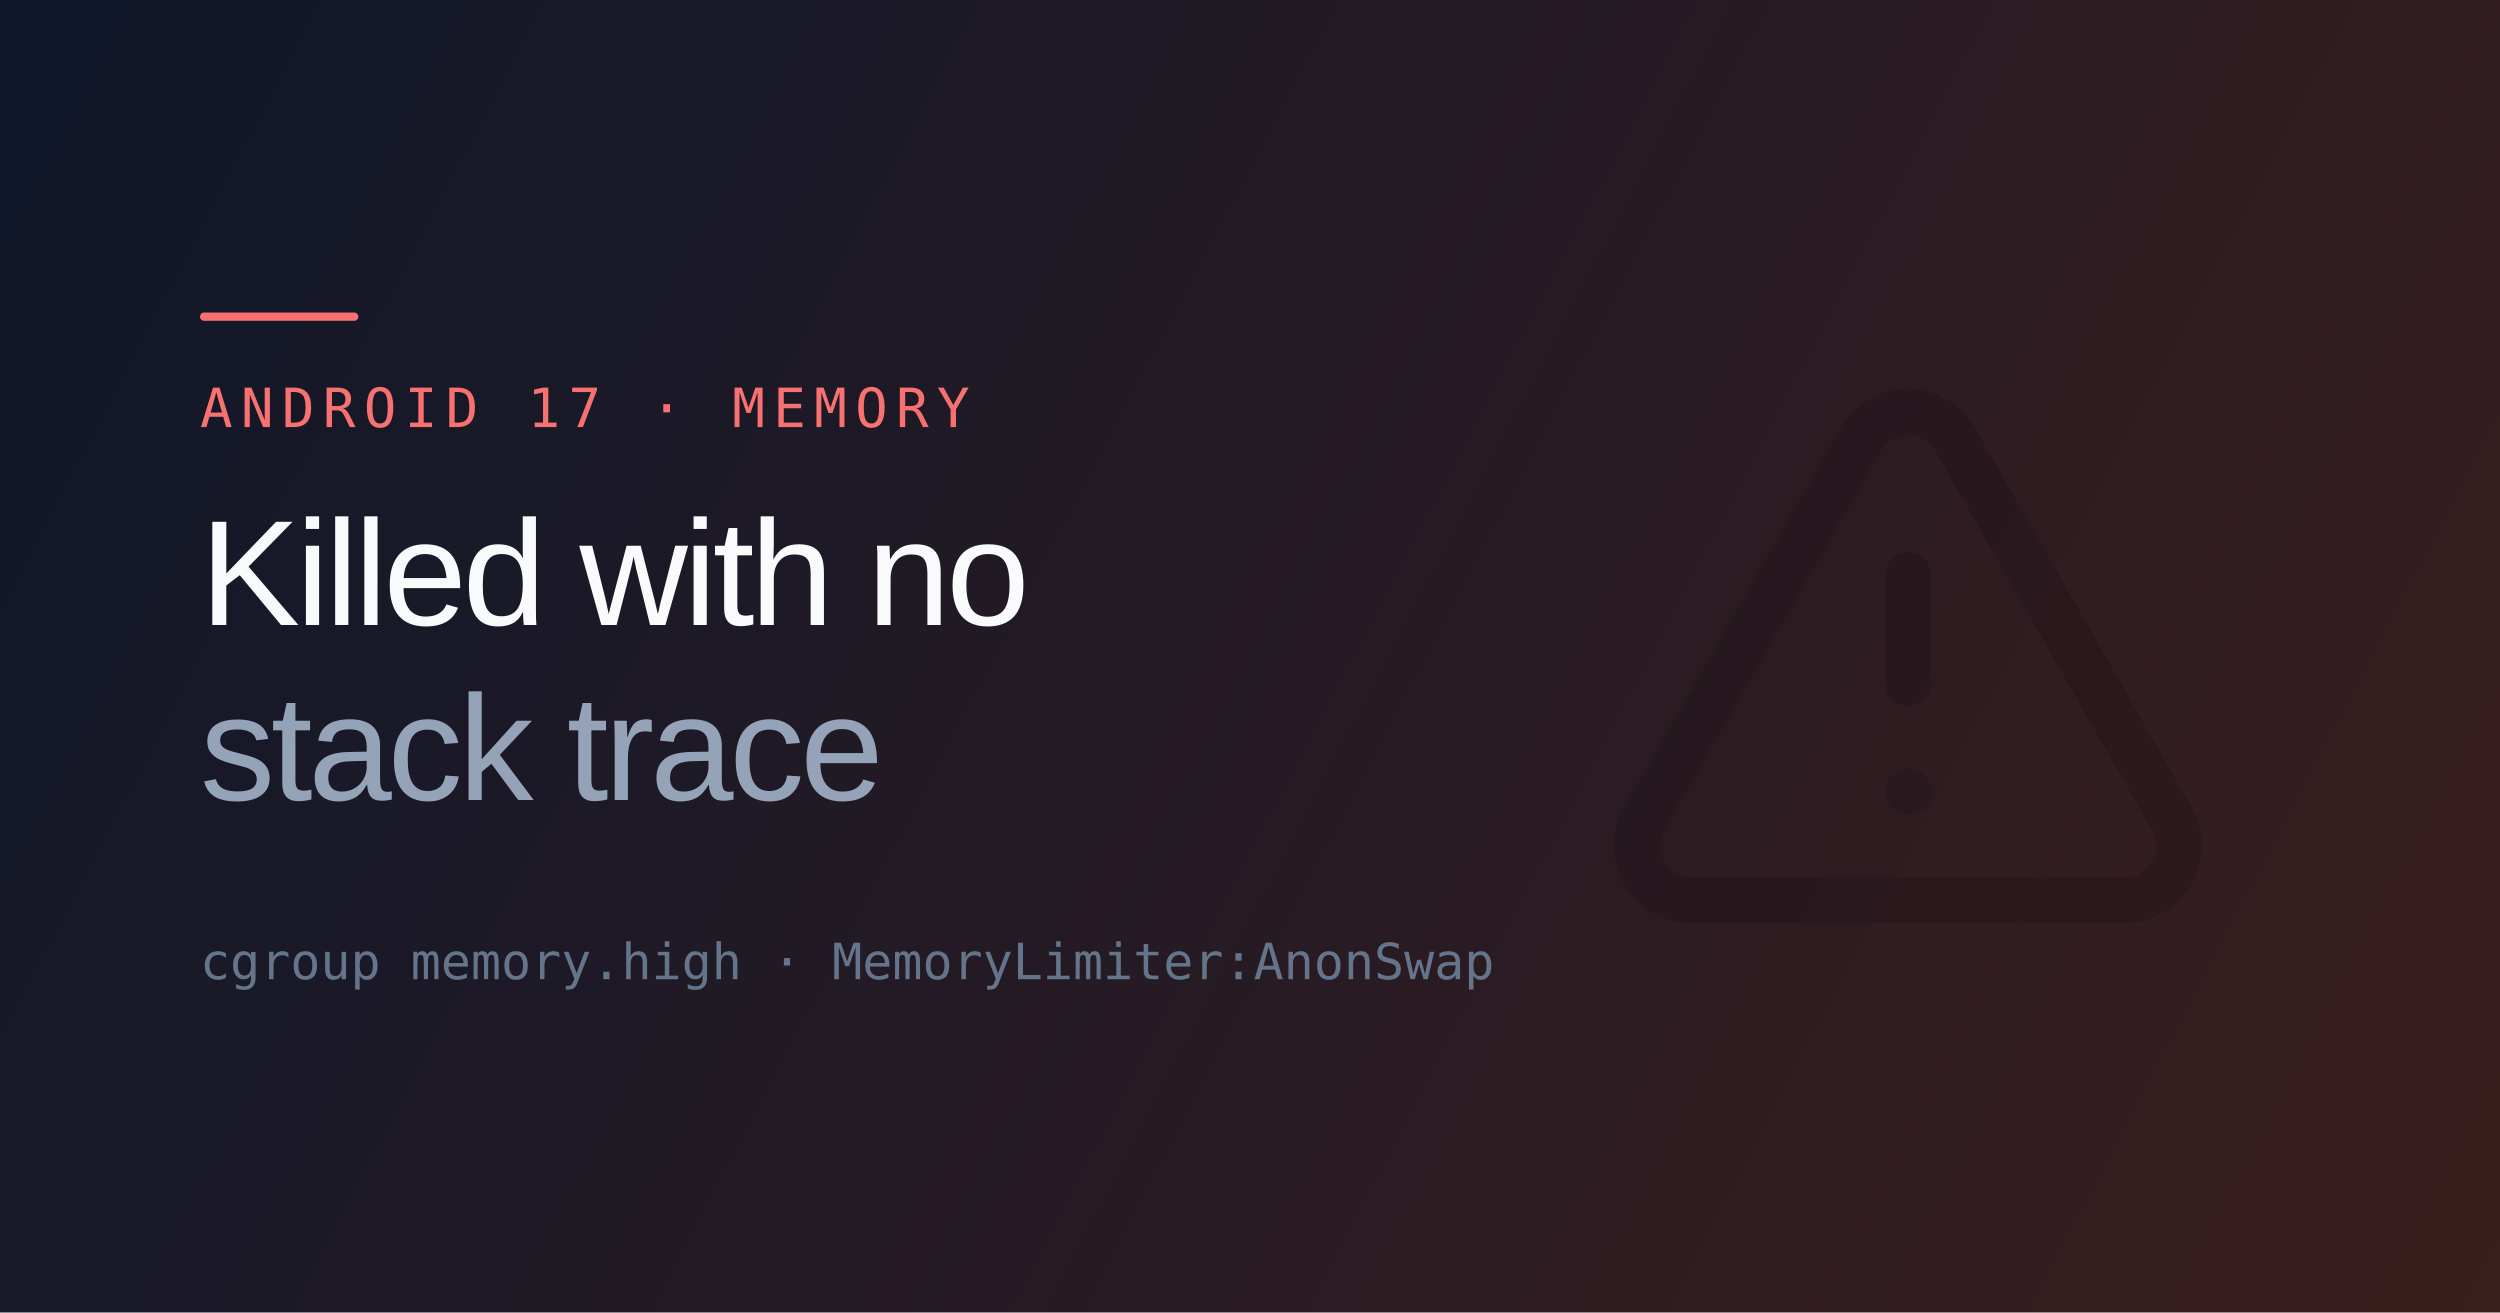
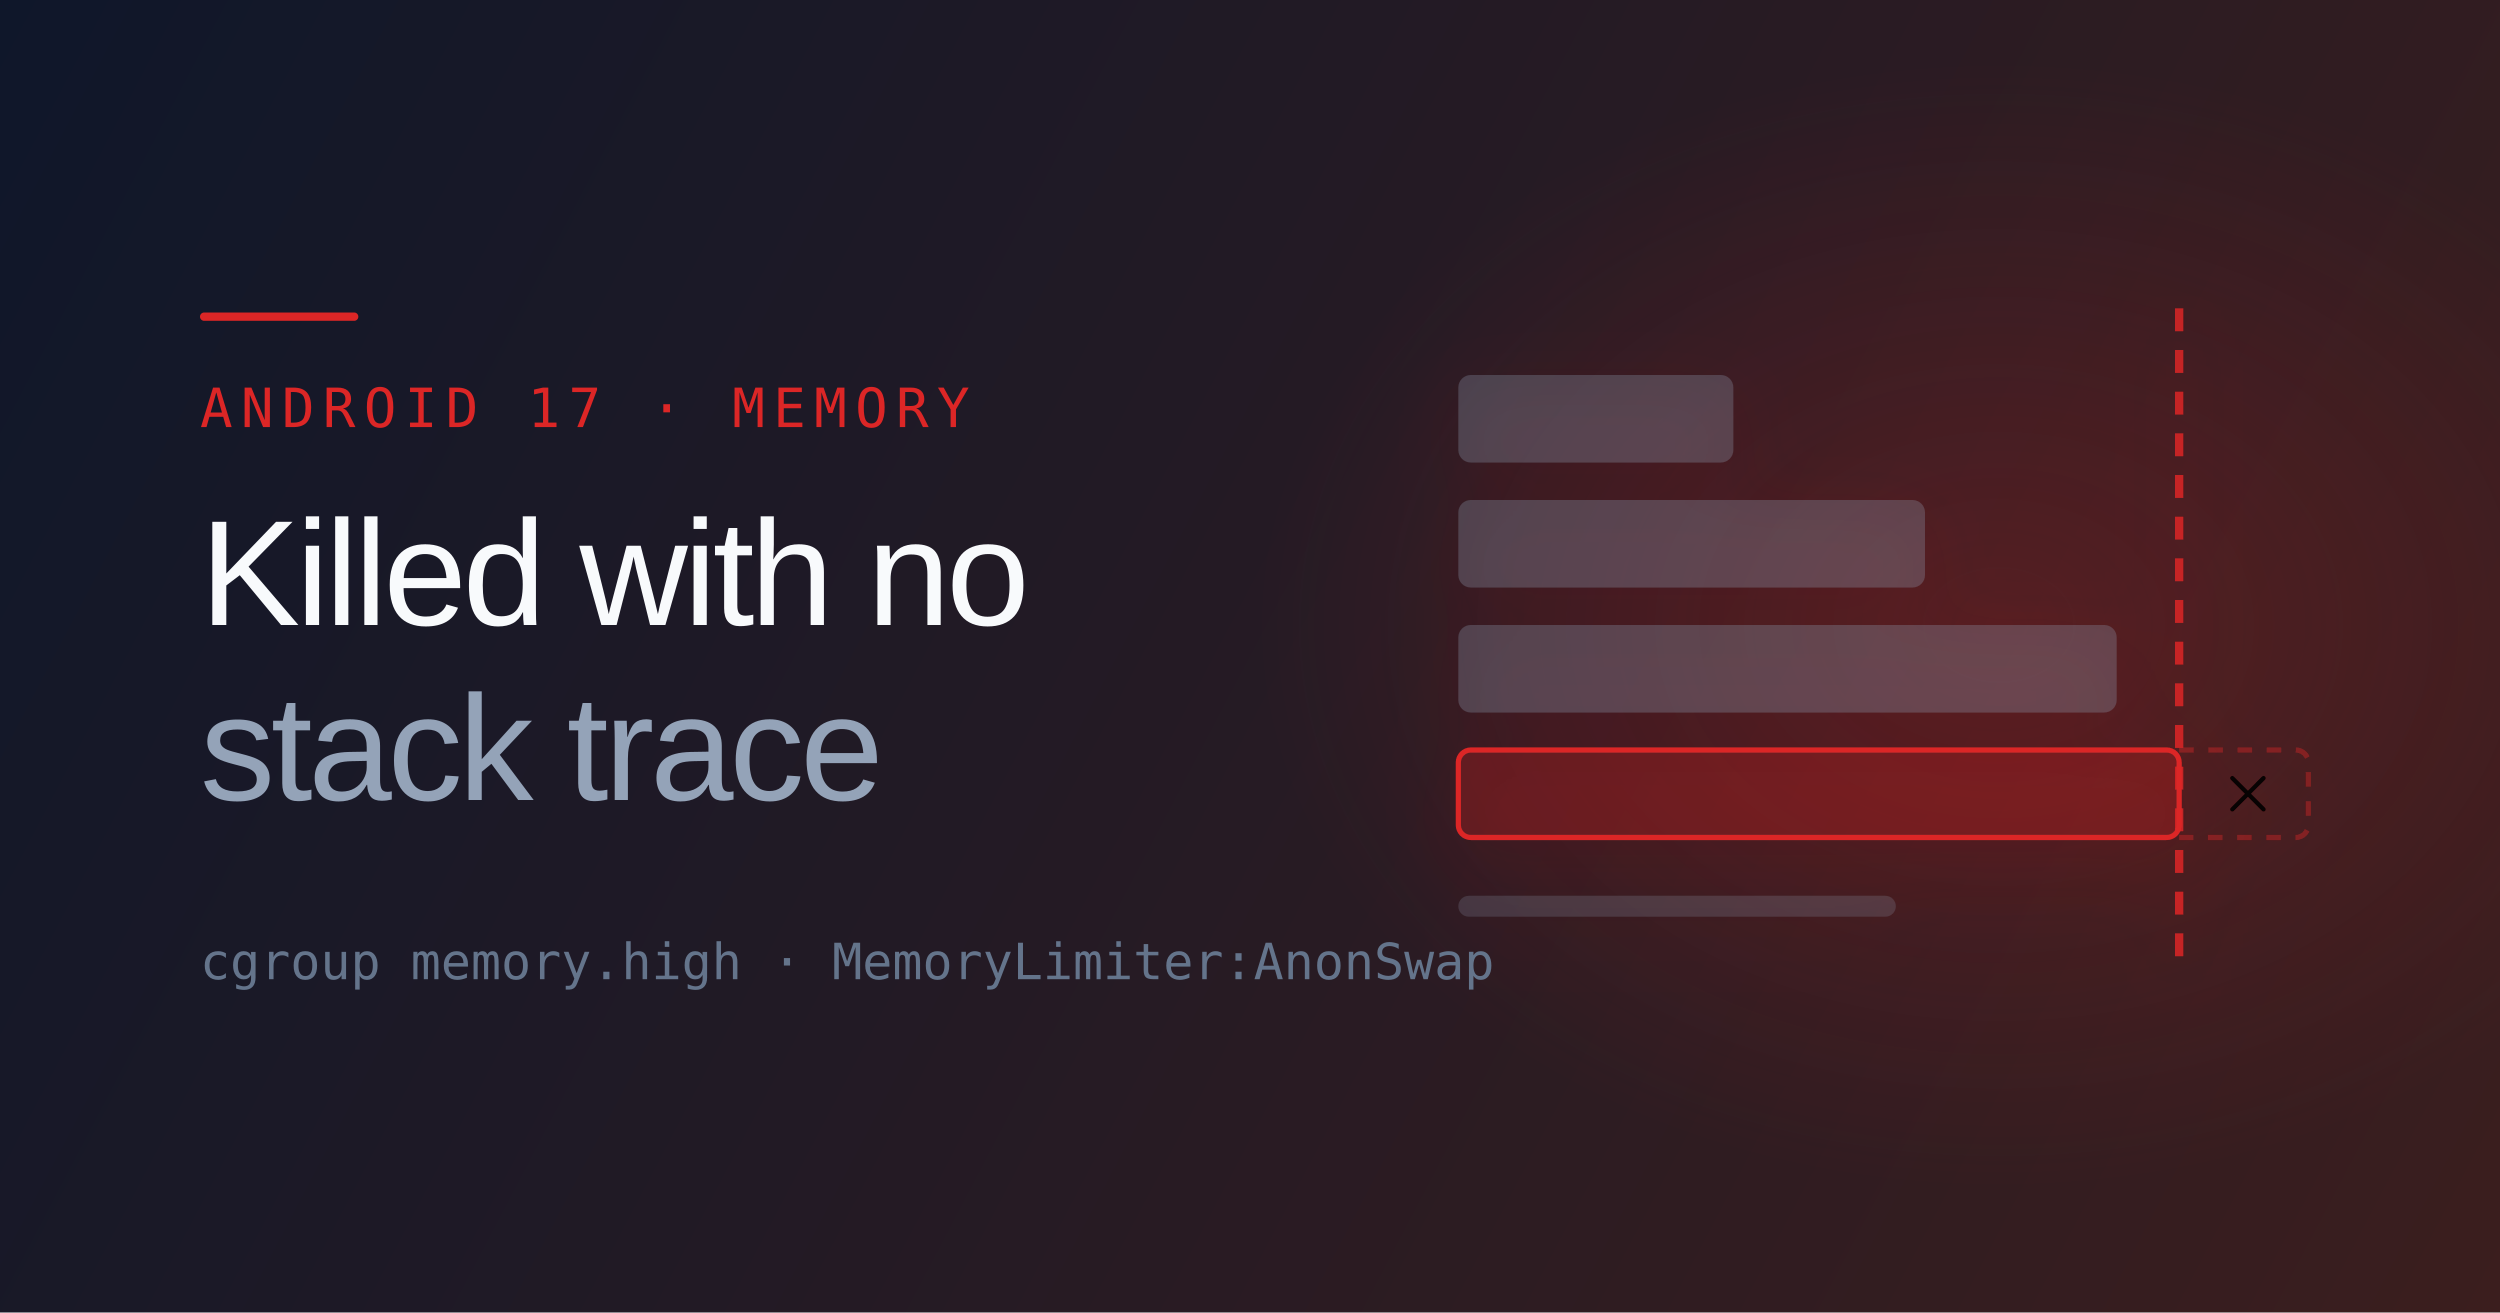
<svg xmlns="http://www.w3.org/2000/svg" viewBox="0 0 1200 630" fill="none" role="img" aria-label="Android 17 memory limits banner — killed with no stack trace.">
  <defs>
-     <linearGradient id="bg-android17memorylimits" x1="0" y1="0" x2="1200" y2="630" gradientUnits="userSpaceOnUse">
+     <linearGradient id="bg-android17memorylimits-dark" x1="0" y1="0" x2="1200" y2="630" gradientUnits="userSpaceOnUse">
      <stop offset="0%" stop-color="#0F172A" />
      <stop offset="100%" stop-color="#3B1E1E" />
    </linearGradient>
+     <radialGradient id="glow-android17memorylimits-dark" cx="50%" cy="50%" r="50%">
+       <stop offset="0%" stop-color="#DC2626" stop-opacity="0.22" />
+       <stop offset="100%" stop-color="#DC2626" stop-opacity="0" />
+     </radialGradient>
+     <filter id="lift-android17memorylimits-dark" x="-30%" y="-30%" width="160%" height="160%">
+       <feDropShadow dx="0" dy="10" stdDeviation="18" flood-color="#DC2626" flood-opacity="0.275" />
+     </filter>
  </defs>
-   <rect width="1200" height="630" fill="url(#bg-android17memorylimits)" />
-   <g opacity="0.13" transform="translate(760 159) scale(13)" fill="none" stroke="#F87171" stroke-width="1.4" stroke-linecap="round" stroke-linejoin="round">
-     <path fill="none" stroke="currentColor" stroke-linecap="round" stroke-linejoin="round" stroke-width="1.7" d="m21.73 18l-8-14a2 2 0 0 0-3.48 0l-8 14A2 2 0 0 0 4 21h16a2 2 0 0 0 1.73-3M12 9v4m0 4h.01" />
+   <rect width="1200" height="630" fill="url(#bg-android17memorylimits-dark)" />
+   <ellipse cx="960" cy="300" rx="360" ry="270" fill="url(#glow-android17memorylimits-dark)" />
+   <g filter="url(#lift-android17memorylimits-dark)">
+     <path d="M1046 148 V468" stroke="#DC2626" stroke-width="4" stroke-dasharray="11 9" opacity="0.85" />
+     <rect x="700" y="180" width="132" height="42" rx="6" fill="#94A3B8" opacity="0.28" />
+     <rect x="700" y="240" width="224" height="42" rx="6" fill="#94A3B8" opacity="0.28" />
+     <rect x="700" y="300" width="316" height="42" rx="6" fill="#94A3B8" opacity="0.28" />
+     <rect x="700" y="360" width="346" height="42" rx="6" fill="#DC2626" opacity="0.26" />
+     <rect x="700" y="360" width="346" height="42" rx="6" fill="none" stroke="#DC2626" stroke-width="2.5" />
+     <path d="M1046 360 h56 a6 6 0 0 1 6 6 v30 a6 6 0 0 1 -6 6 h-56" fill="none" stroke="#DC2626" stroke-width="2.5" stroke-dasharray="7 7" opacity="0.4" />
+     <g transform="translate(1064 366) scale(1.25)" opacity="0.9" fill="none" stroke="#DC2626" stroke-width="1.36" stroke-linecap="round" stroke-linejoin="round">
+       <path fill="none" stroke="currentColor" stroke-linecap="round" stroke-linejoin="round" stroke-width="1.7" d="M18 6L6 18M6 6l12 12" />
+     </g>
+     <rect x="700" y="430" width="210" height="10" rx="5" fill="#94A3B8" opacity="0.2" />
  </g>
-   <rect x="96" y="150" width="76" height="4" rx="2" fill="#F87171" />
-   <text x="96" y="205" font-family="'IBM Plex Mono',ui-monospace,monospace" font-size="26" letter-spacing="4" fill="#F87171">ANDROID 17 · MEMORY</text>
+   <rect x="96" y="150" width="76" height="4" rx="2" fill="#DC2626" />
+   <text x="96" y="205" font-family="'IBM Plex Mono',ui-monospace,monospace" font-size="26" letter-spacing="4" fill="#DC2626">ANDROID 17 · MEMORY</text>
  <text x="96" y="300" font-family="Switzer,'Helvetica Neue',Arial,sans-serif" font-size="72" font-weight="500" letter-spacing="-2" fill="#F8FAFC">Killed with no</text>
  <text x="96" y="384" font-family="Switzer,'Helvetica Neue',Arial,sans-serif" font-size="72" font-weight="500" letter-spacing="-2" fill="#94A3B8">stack trace</text>
  <text x="96" y="470" font-family="'IBM Plex Mono',ui-monospace,monospace" font-size="24" fill="#64748B">cgroup memory.high · MemoryLimiter:AnonSwap</text>
</svg>
